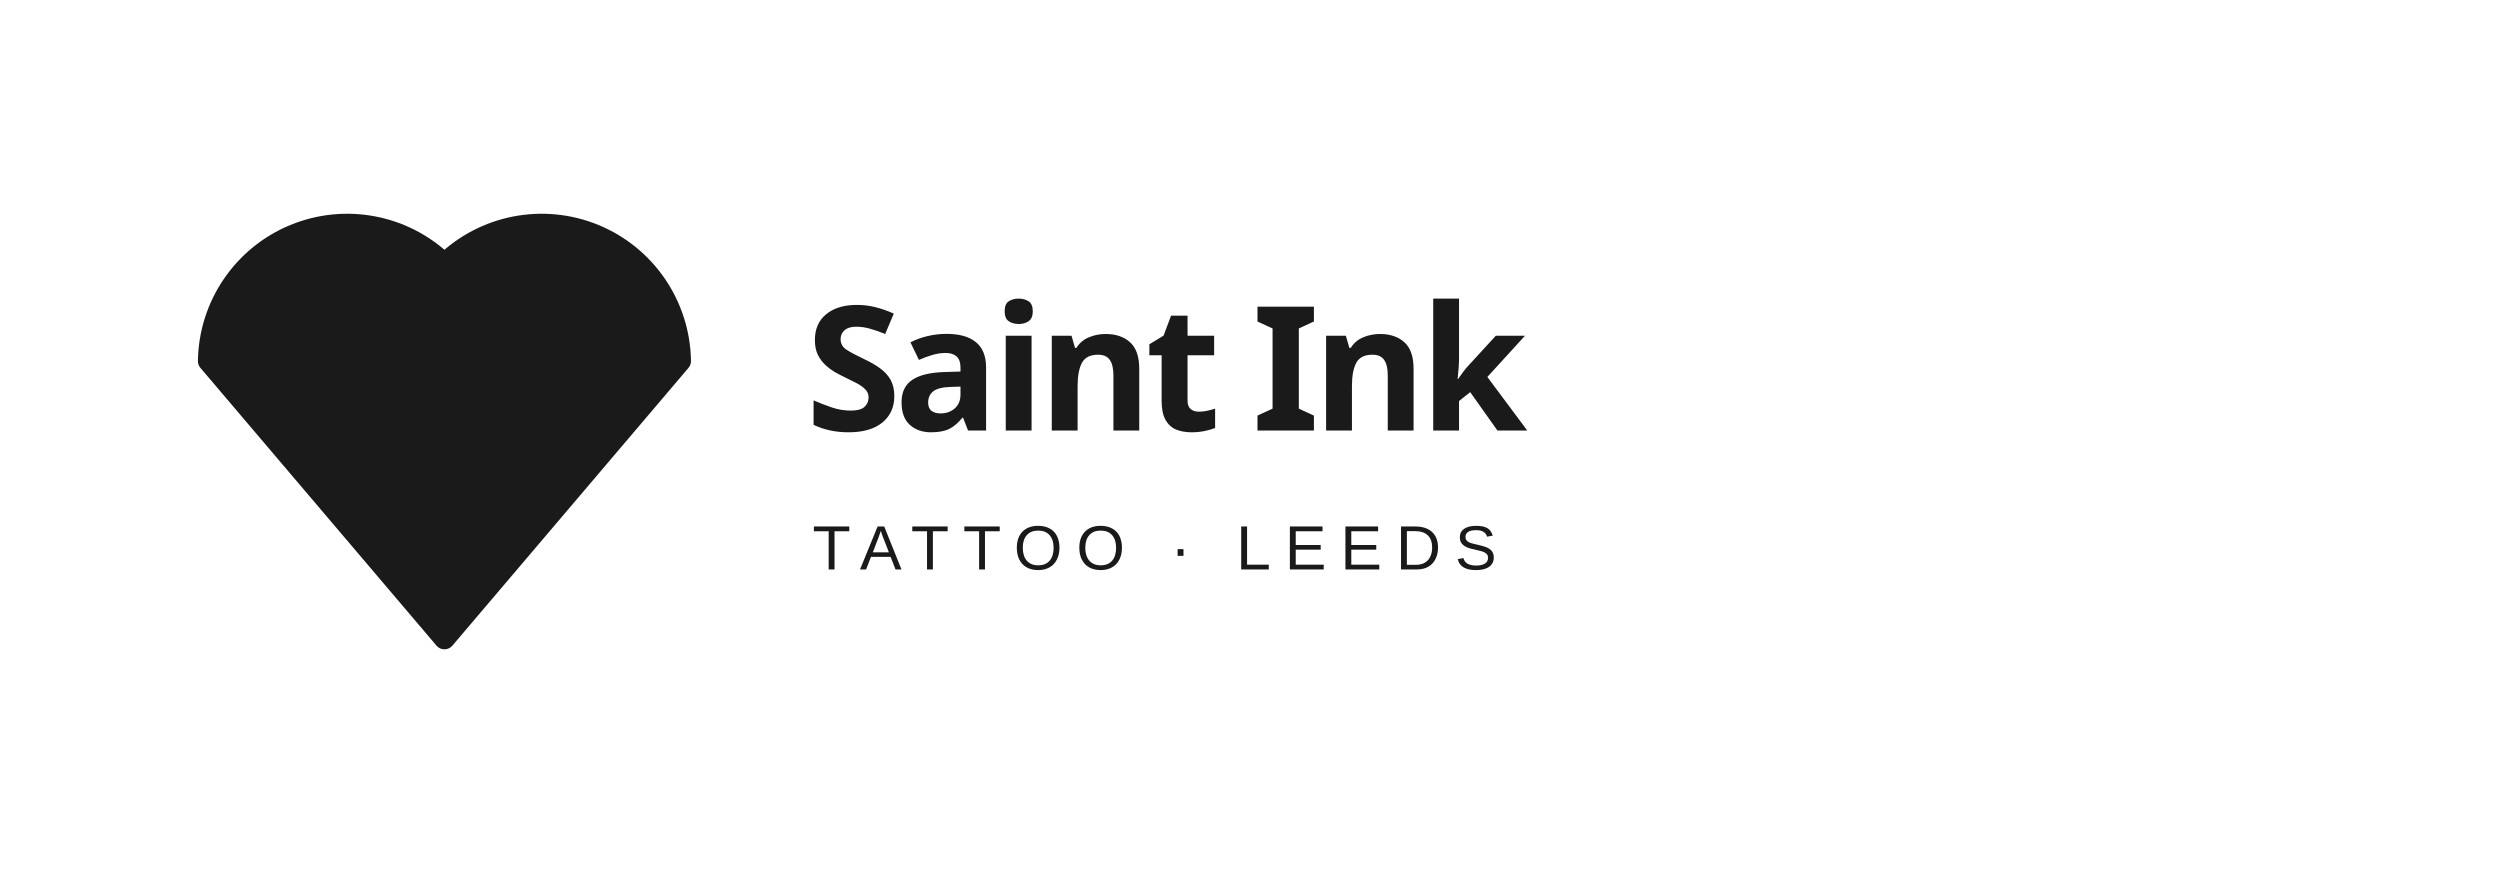
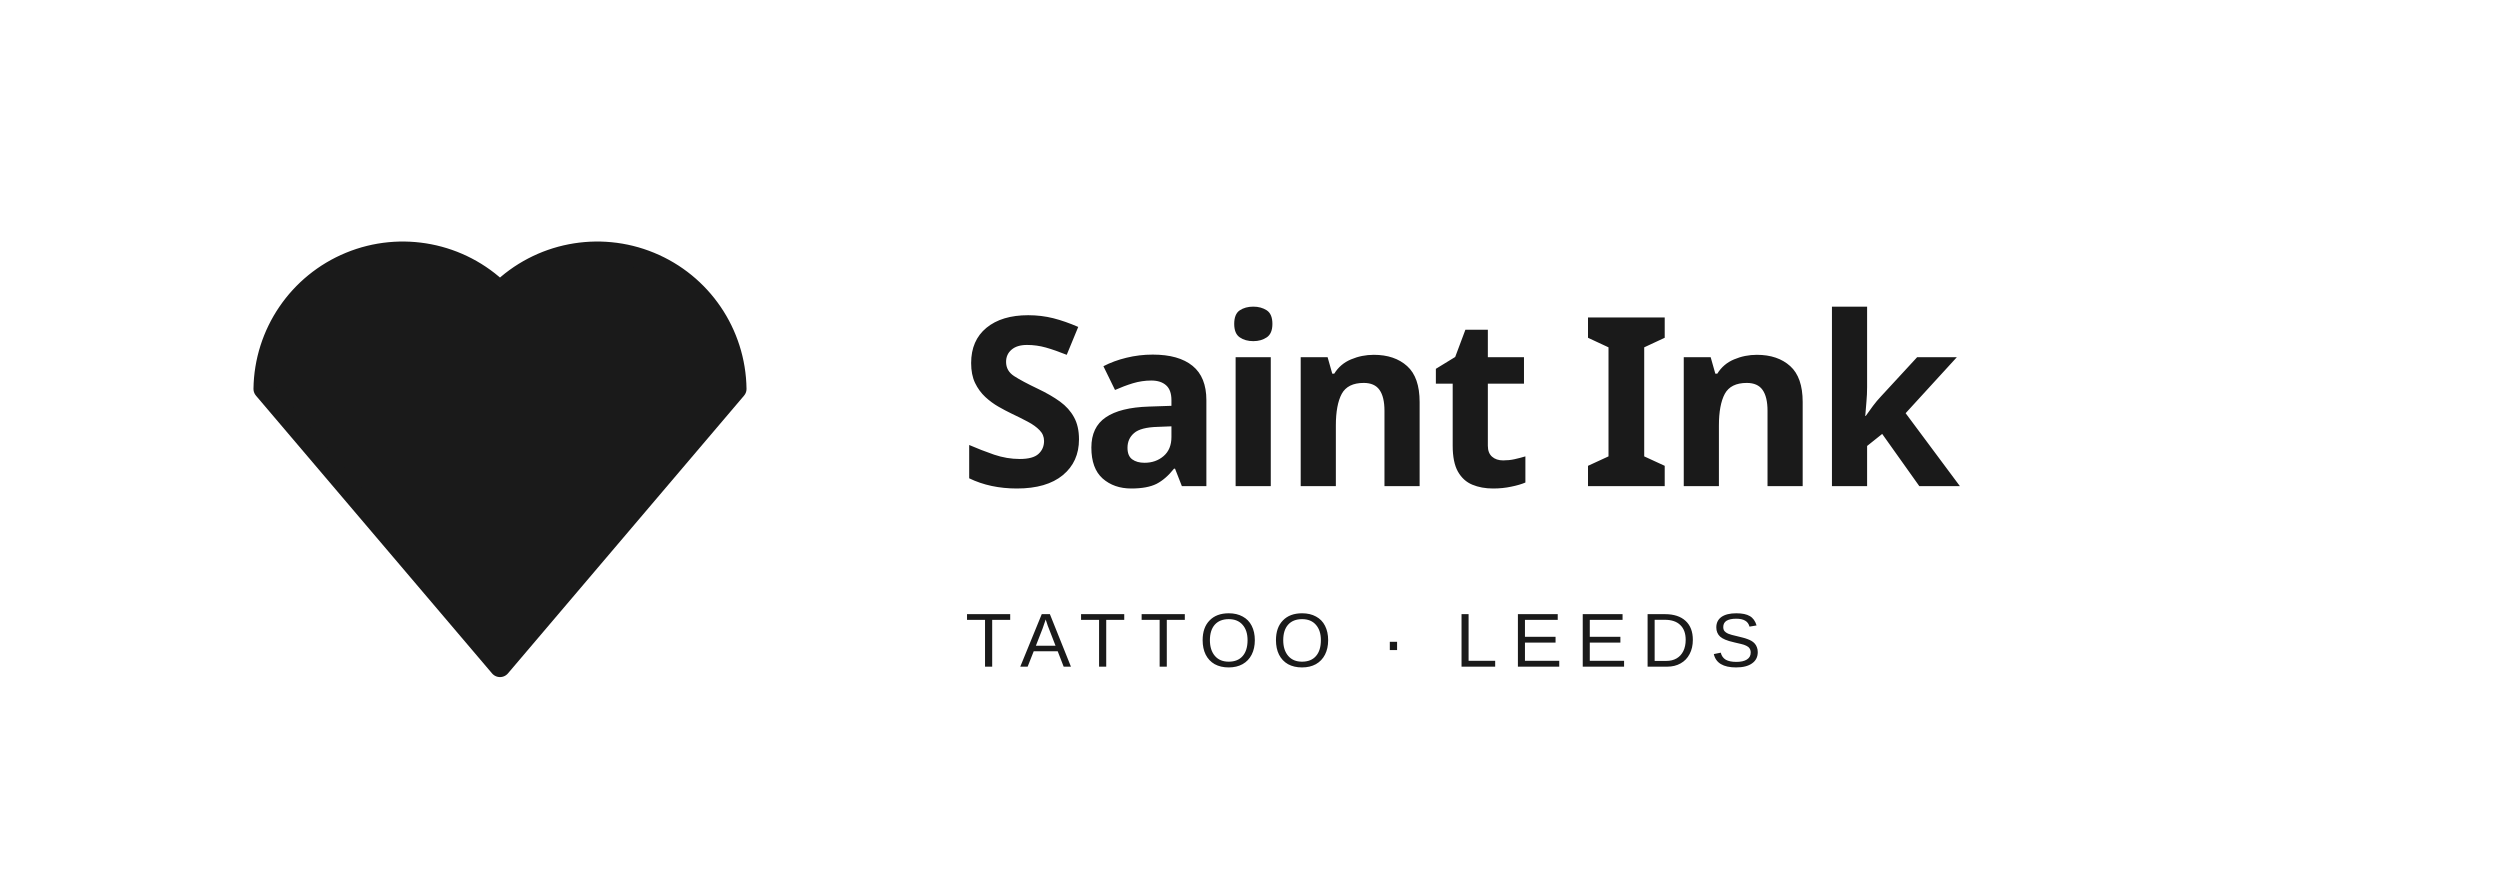
<svg xmlns="http://www.w3.org/2000/svg" width="360" height="128" viewBox="0 0 360 128" fill="#1a1a1a" color="#1a1a1a" role="img" aria-label="Saint Ink original mark">
-   <g>
+   <g transform="translate(8 4)">
    <path d="M64 92 L30 52 a20 20 0 0 1 34-14 a20 20 0 0 1 34 14z" fill="currentColor" stroke="currentColor" stroke-width="3" stroke-linejoin="round" />
  </g>
-   <text x="116" y="62" font-family="Impact,Arial Black,sans-serif" font-size="25" font-weight="700" letter-spacing="-1">Saint Ink</text>
-   <text x="117" y="82" font-family="Arial,sans-serif" font-size="9" letter-spacing="2">TATTOO · LEEDS</text>
+   <text x="138" y="70" font-family="Impact,Arial Black,sans-serif" font-size="34" font-weight="700" letter-spacing="-1" textLength="176" lengthAdjust="spacingAndGlyphs">Saint Ink</text>
+   <text x="139" y="96" font-family="Arial,sans-serif" font-size="11" letter-spacing="2" textLength="115" lengthAdjust="spacing">TATTOO · LEEDS</text>
</svg>
